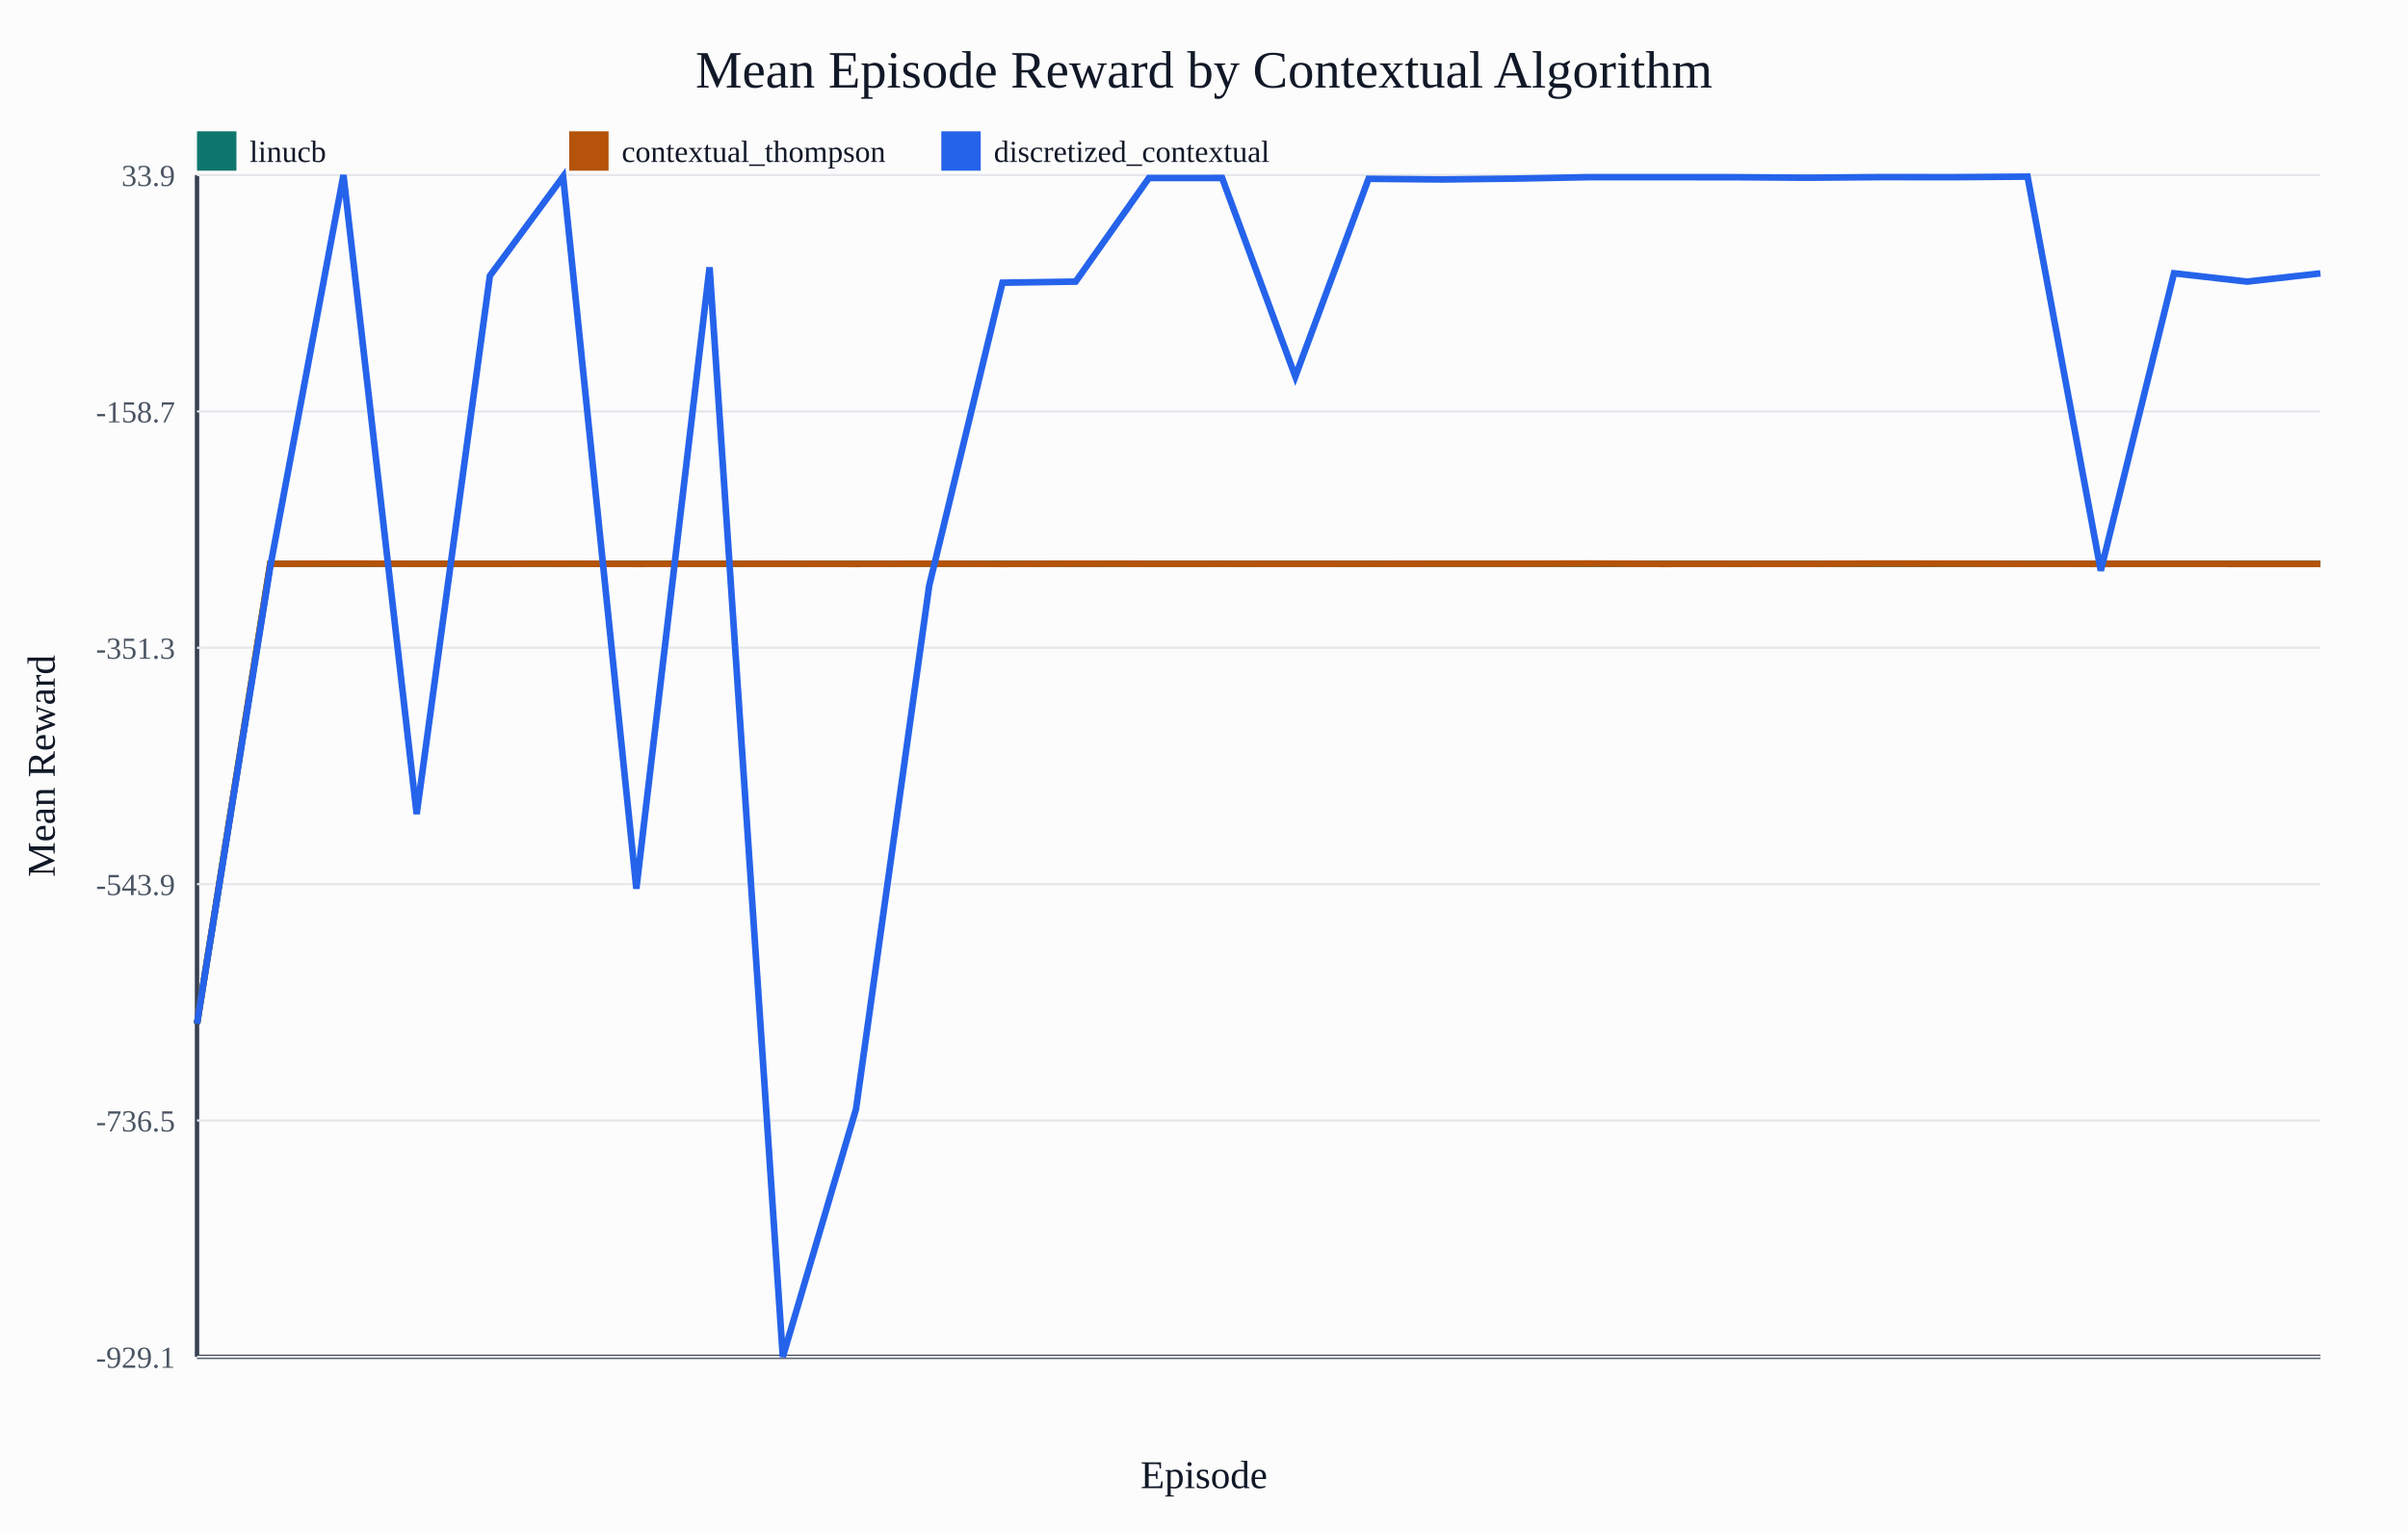
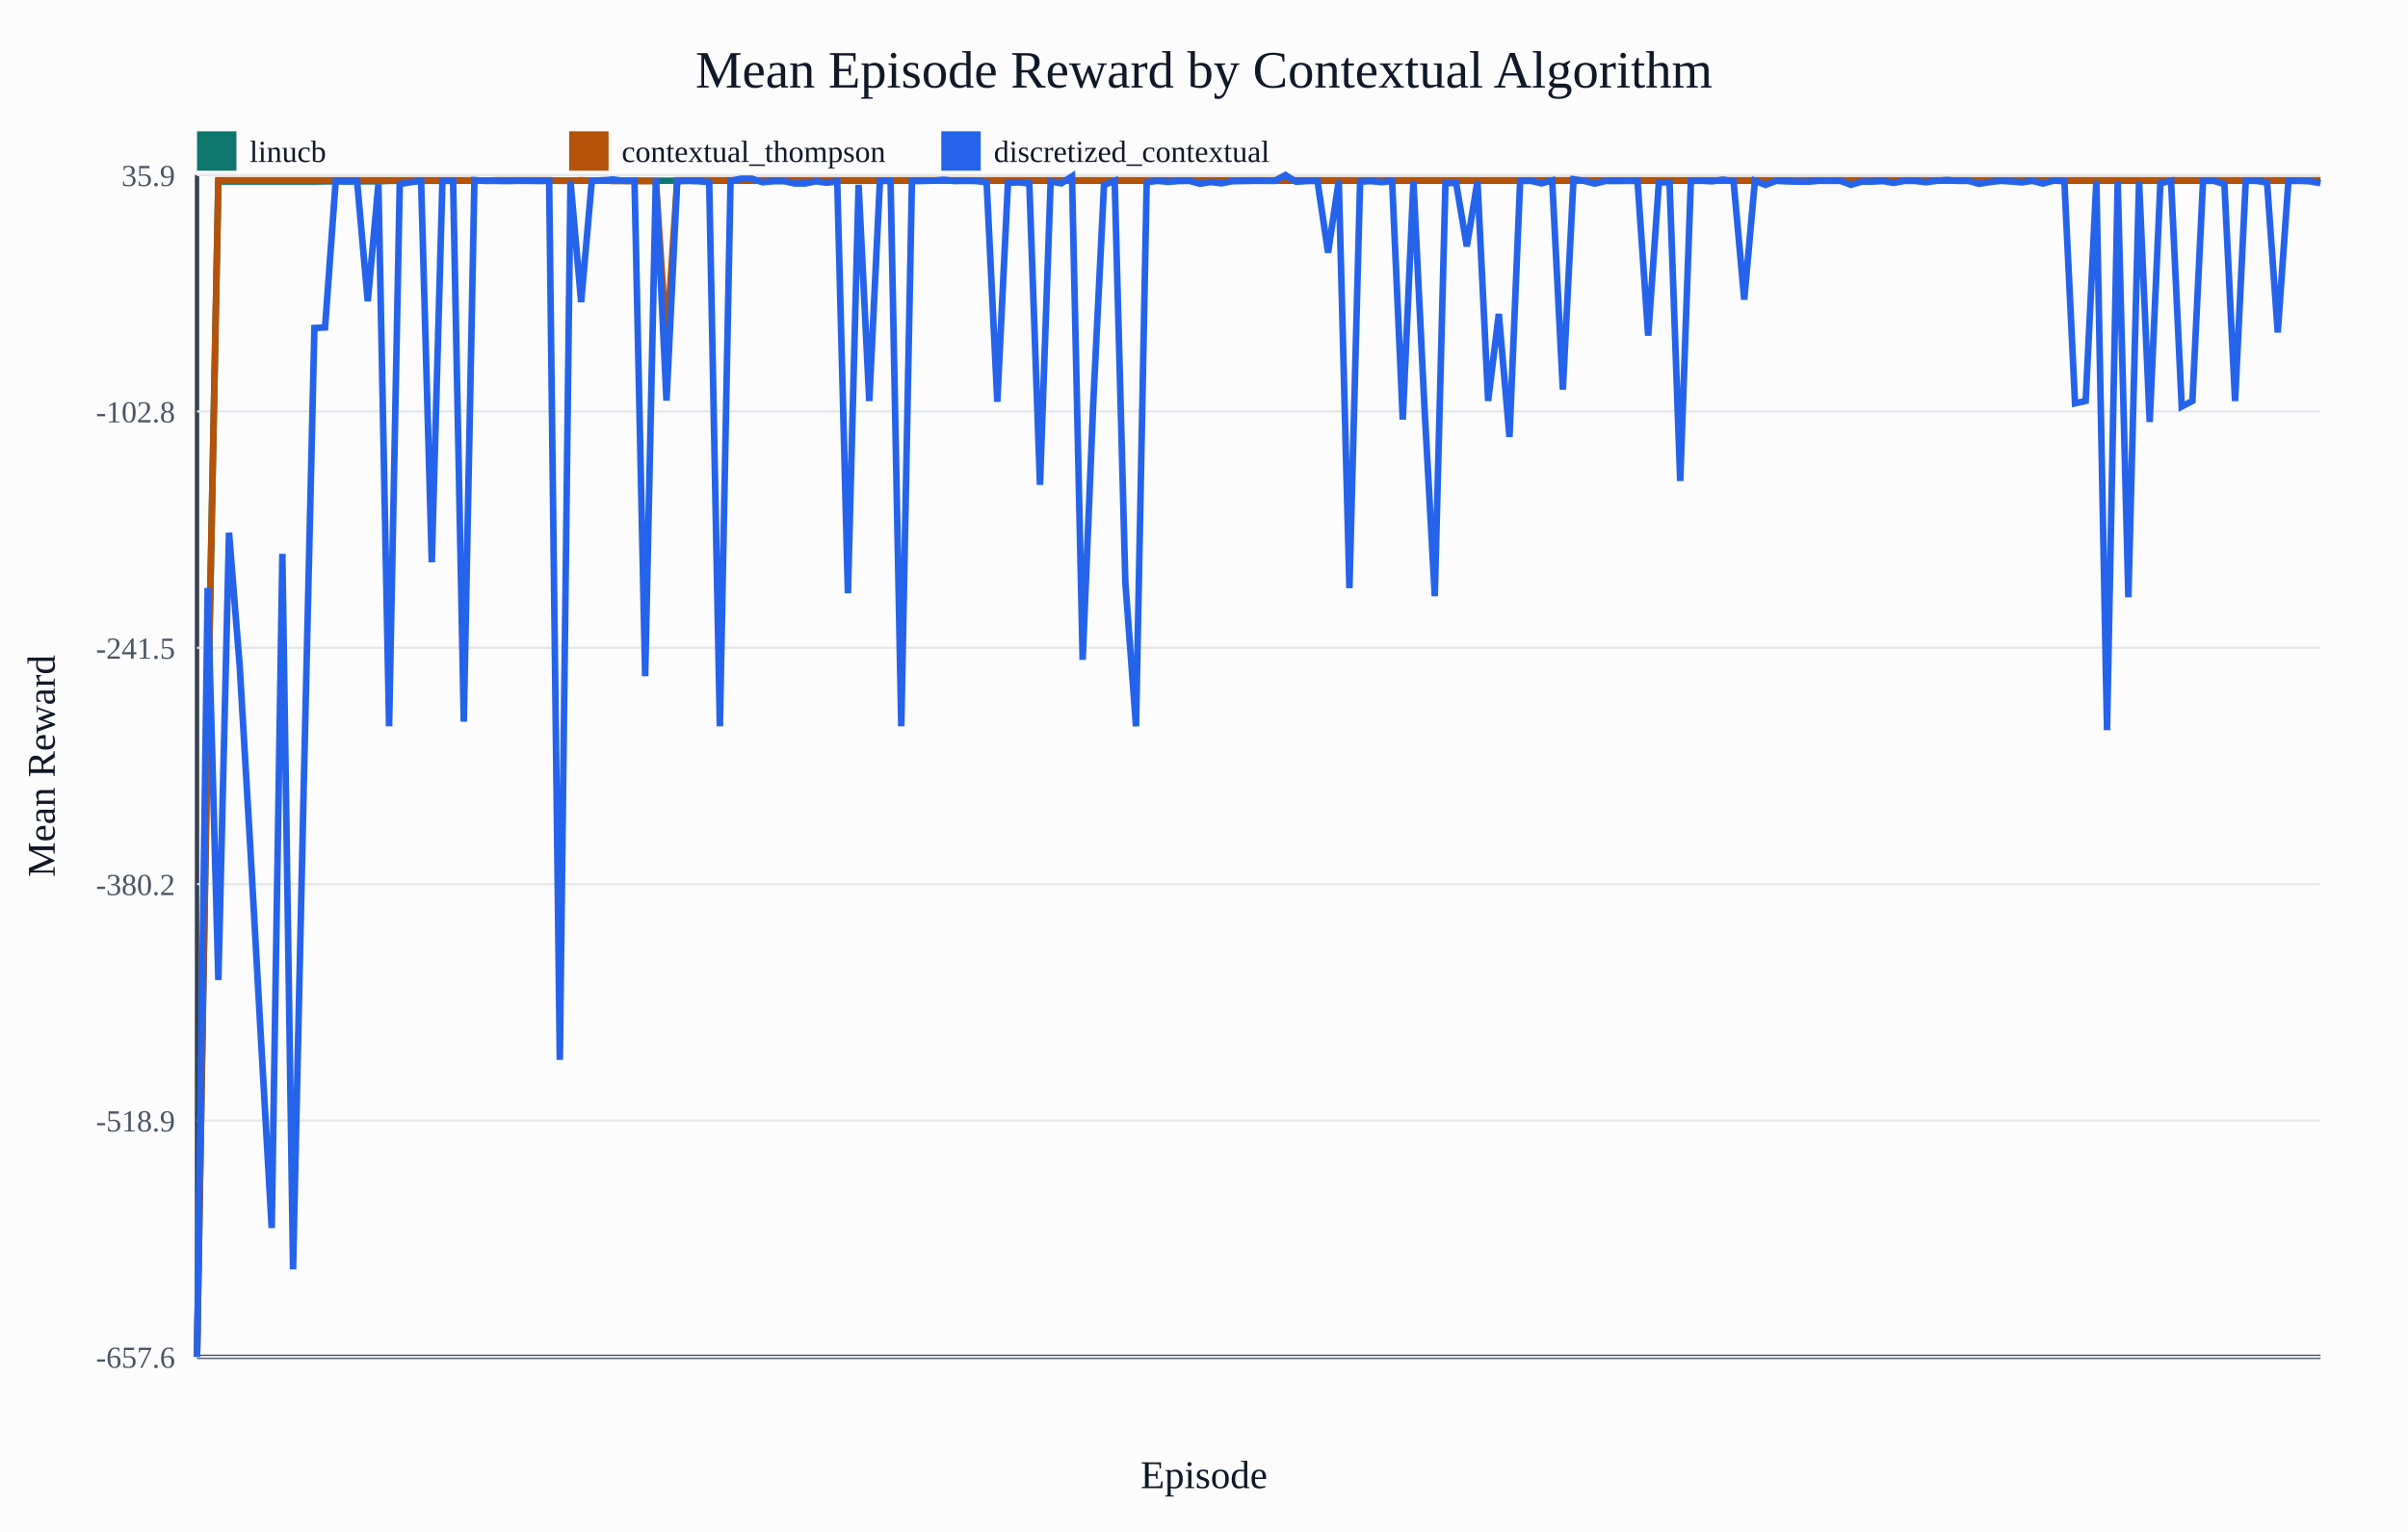
<svg xmlns="http://www.w3.org/2000/svg" width="1100" height="700">
  <rect width="100%" height="100%" fill="#fcfcfc" />
  <text x="550.0" y="40" text-anchor="middle" font-size="24" fill="#111827">Mean Episode Reward by Contextual Algorithm</text>
  <line x1="90" y1="80" x2="90" y2="620" stroke="#374151" stroke-width="2" />
  <line x1="90" y1="620" x2="1060" y2="620" stroke="#374151" stroke-width="2" />
  <text x="550.0" y="680" text-anchor="middle" font-size="18" fill="#111827">Episode</text>
  <text x="25" y="350.0" text-anchor="middle" font-size="18" transform="rotate(-90 25 350.0)" fill="#111827">Mean Reward</text>
  <line x1="90" y1="80.0" x2="1060" y2="80.0" stroke="#e5e7eb" stroke-width="1" />
-   <text x="80" y="85.0" text-anchor="end" font-size="14" fill="#4b5563">33.9</text>
+   <text x="80" y="85.0" text-anchor="end" font-size="14" fill="#4b5563">35.9</text>
  <line x1="90" y1="188.0" x2="1060" y2="188.0" stroke="#e5e7eb" stroke-width="1" />
-   <text x="80" y="193.0" text-anchor="end" font-size="14" fill="#4b5563">-158.7</text>
+   <text x="80" y="193.0" text-anchor="end" font-size="14" fill="#4b5563">-102.8</text>
  <line x1="90" y1="296.0" x2="1060" y2="296.0" stroke="#e5e7eb" stroke-width="1" />
-   <text x="80" y="301.0" text-anchor="end" font-size="14" fill="#4b5563">-351.3</text>
+   <text x="80" y="301.0" text-anchor="end" font-size="14" fill="#4b5563">-241.5</text>
  <line x1="90" y1="404.0" x2="1060" y2="404.0" stroke="#e5e7eb" stroke-width="1" />
-   <text x="80" y="409.0" text-anchor="end" font-size="14" fill="#4b5563">-543.9</text>
+   <text x="80" y="409.0" text-anchor="end" font-size="14" fill="#4b5563">-380.2</text>
  <line x1="90" y1="512.0" x2="1060" y2="512.0" stroke="#e5e7eb" stroke-width="1" />
-   <text x="80" y="517.0" text-anchor="end" font-size="14" fill="#4b5563">-736.5</text>
+   <text x="80" y="517.0" text-anchor="end" font-size="14" fill="#4b5563">-518.9</text>
  <line x1="90" y1="620.0" x2="1060" y2="620.0" stroke="#e5e7eb" stroke-width="1" />
-   <text x="80" y="625.0" text-anchor="end" font-size="14" fill="#4b5563">-929.1</text>
-   <polyline fill="none" stroke="#0f766e" stroke-width="3" points="90.00,467.76 123.45,257.65 156.90,257.66 190.34,257.62 223.79,257.62 257.24,257.63 290.69,257.60 324.14,257.62 357.59,257.59 391.03,257.62 424.48,257.59 457.93,257.58 491.38,257.63 524.83,257.62 558.28,257.59 591.72,257.63 625.17,257.59 658.62,257.63 692.07,257.58 725.52,257.63 758.97,257.59 792.41,257.63 825.86,257.64 859.31,257.63 892.76,257.61 926.21,257.59 959.66,257.69 993.10,257.58 1026.55,257.63 1060.00,257.63" />
+   <text x="80" y="625.0" text-anchor="end" font-size="14" fill="#4b5563">-657.6</text>
+   <polyline fill="none" stroke="#0f766e" stroke-width="3" points="90.00,619.99 94.87,332.27 99.75,82.95 104.62,82.95 109.50,82.95 114.37,82.95 119.25,82.95 124.12,82.95 128.99,82.95 133.87,82.95 138.74,82.95 143.62,82.95 148.49,82.87 153.37,82.87 158.24,82.87 163.12,82.84 167.99,82.84 172.86,82.84 177.74,82.63 182.61,82.63 187.49,82.60 192.36,82.60 197.24,82.60 202.11,82.60 206.98,82.58 211.86,82.58 216.73,82.58 221.61,82.58 226.48,82.58 231.36,82.58 236.23,82.58 241.11,82.58 245.98,82.58 250.85,82.58 255.73,82.58 260.60,82.58 265.48,82.58 270.35,82.58 275.23,82.58 280.10,82.58 284.97,82.58 289.85,82.58 294.72,82.58 299.60,82.58 304.47,82.58 309.35,82.58 314.22,82.58 319.10,82.58 323.97,82.58 328.84,82.58 333.72,82.58 338.59,82.58 343.47,82.58 348.34,82.58 353.22,82.58 358.09,82.58 362.96,82.58 367.84,82.58 372.71,82.58 377.59,82.58 382.46,82.58 387.34,82.58 392.21,82.58 397.09,82.58 401.96,82.58 406.83,82.58 411.71,82.58 416.58,82.58 421.46,82.58 426.33,82.58 431.21,82.58 436.08,82.58 440.95,82.58 445.83,82.58 450.70,82.58 455.58,82.58 460.45,82.58 465.33,82.58 470.20,82.58 475.08,82.58 479.95,82.58 484.82,82.58 489.70,82.58 494.57,82.58 499.45,82.58 504.32,82.58 509.20,82.58 514.07,82.58 518.94,82.58 523.82,82.58 528.69,82.58 533.57,82.58 538.44,82.58 543.32,82.58 548.19,82.58 553.07,82.58 557.94,82.58 562.81,82.58 567.69,82.58 572.56,82.58 577.44,82.58 582.31,82.58 587.19,82.58 592.06,82.58 596.93,82.58 601.81,82.58 606.68,82.58 611.56,82.58 616.43,82.58 621.31,82.58 626.18,82.58 631.06,82.58 635.93,82.58 640.80,82.58 645.68,82.58 650.55,82.58 655.43,82.58 660.30,82.58 665.18,82.58 670.05,82.58 674.92,82.58 679.80,82.58 684.67,82.58 689.55,82.58 694.42,82.58 699.30,82.58 704.17,82.58 709.05,82.58 713.92,82.58 718.79,82.58 723.67,82.58 728.54,82.58 733.42,82.58 738.29,82.58 743.17,82.58 748.04,82.58 752.91,82.58 757.79,82.58 762.66,82.58 767.54,82.58 772.41,82.58 777.29,82.58 782.16,82.58 787.04,82.58 791.91,82.58 796.78,82.58 801.66,82.58 806.53,82.58 811.41,82.58 816.28,82.58 821.16,82.58 826.03,82.58 830.90,82.58 835.78,82.58 840.65,82.58 845.53,82.58 850.40,82.58 855.28,82.58 860.15,82.58 865.03,82.58 869.90,82.58 874.77,82.58 879.65,82.58 884.52,82.58 889.40,82.58 894.27,82.58 899.15,82.58 904.02,82.58 908.89,82.58 913.77,82.58 918.64,82.58 923.52,82.58 928.39,82.58 933.27,82.58 938.14,82.58 943.02,82.58 947.89,82.58 952.76,82.58 957.64,82.58 962.51,82.58 967.39,82.58 972.26,82.58 977.14,82.58 982.01,82.58 986.88,82.58 991.76,82.58 996.63,82.58 1001.51,82.58 1006.38,82.58 1011.26,82.58 1016.13,82.58 1021.01,82.58 1025.88,82.58 1030.75,82.58 1035.63,82.58 1040.50,82.58 1045.38,82.58 1050.25,82.58 1055.13,82.58 1060.00,82.58" />
  <rect x="90" y="60" width="18" height="18" fill="#0f766e" />
  <text x="114" y="74" font-size="14" fill="#111827">linucb</text>
-   <polyline fill="none" stroke="#b45309" stroke-width="3" points="90.00,467.76 123.45,257.66 156.90,257.52 190.34,257.64 223.79,257.64 257.24,257.59 290.69,257.68 324.14,257.63 357.59,257.62 391.03,257.68 424.48,257.58 457.93,257.68 491.38,257.58 524.83,257.63 558.28,257.63 591.72,257.66 625.17,257.63 658.62,257.61 692.07,257.61 725.52,257.50 758.97,257.68 792.41,257.64 825.86,257.66 859.31,257.51 892.76,257.56 926.21,257.66 959.66,257.65 993.10,257.63 1026.55,257.69 1060.00,257.69" />
+   <polyline fill="none" stroke="#b45309" stroke-width="3" points="90.00,620.00 94.87,331.69 99.75,82.36 104.62,82.36 109.50,82.36 114.37,82.36 119.25,82.36 124.12,82.36 128.99,82.36 133.87,82.36 138.74,82.36 143.62,82.36 148.49,82.36 153.37,82.36 158.24,82.36 163.12,82.36 167.99,82.36 172.86,82.36 177.74,82.36 182.61,82.36 187.49,82.36 192.36,82.36 197.24,82.36 202.11,82.36 206.98,82.36 211.86,82.36 216.73,82.36 221.61,82.61 226.48,82.36 231.36,82.36 236.23,82.36 241.11,82.36 245.98,82.36 250.85,82.36 255.73,82.61 260.60,82.61 265.48,82.36 270.35,82.61 275.23,82.36 280.10,82.70 284.97,82.70 289.85,82.73 294.72,82.73 299.60,82.74 304.47,156.50 309.35,82.36 314.22,82.36 319.10,82.36 323.97,82.36 328.84,82.36 333.72,82.36 338.59,82.36 343.47,82.36 348.34,82.36 353.22,82.36 358.09,82.36 362.96,82.36 367.84,82.36 372.71,82.36 377.59,82.36 382.46,82.36 387.34,82.36 392.21,82.36 397.09,82.36 401.96,82.36 406.83,82.36 411.71,82.36 416.58,82.36 421.46,82.36 426.33,82.36 431.21,82.36 436.08,82.36 440.95,82.36 445.83,82.36 450.70,82.36 455.58,82.36 460.45,82.36 465.33,82.36 470.20,82.36 475.08,82.36 479.95,82.36 484.82,82.36 489.70,82.36 494.57,82.36 499.45,82.36 504.32,82.36 509.20,82.36 514.07,82.36 518.94,82.36 523.82,82.36 528.69,82.36 533.57,82.36 538.44,82.36 543.32,82.36 548.19,82.36 553.07,82.36 557.94,82.36 562.81,82.36 567.69,82.36 572.56,82.36 577.44,82.36 582.31,82.36 587.19,82.36 592.06,82.36 596.93,82.36 601.81,82.36 606.68,82.36 611.56,82.36 616.43,82.36 621.31,82.36 626.18,82.36 631.06,82.36 635.93,82.36 640.80,82.36 645.68,82.36 650.55,82.36 655.43,82.36 660.30,82.36 665.18,82.36 670.05,82.36 674.92,82.36 679.80,82.36 684.67,82.36 689.55,82.36 694.42,82.36 699.30,82.36 704.17,82.36 709.05,82.36 713.92,82.36 718.79,82.36 723.67,82.36 728.54,82.36 733.42,82.36 738.29,82.36 743.17,82.36 748.04,82.36 752.91,82.36 757.79,82.36 762.66,82.36 767.54,82.36 772.41,82.36 777.29,82.36 782.16,82.36 787.04,82.36 791.91,82.36 796.78,82.36 801.66,82.36 806.53,82.36 811.41,82.36 816.28,82.36 821.16,82.36 826.03,82.36 830.90,82.36 835.78,82.36 840.65,82.36 845.53,82.36 850.40,82.36 855.28,82.36 860.15,82.36 865.03,82.36 869.90,82.36 874.77,82.36 879.65,82.36 884.52,82.36 889.40,82.36 894.27,82.36 899.15,82.36 904.02,82.36 908.89,82.36 913.77,82.36 918.64,82.36 923.52,82.36 928.39,82.36 933.27,82.36 938.14,82.36 943.02,82.36 947.89,82.36 952.76,82.36 957.64,82.36 962.51,82.36 967.39,82.36 972.26,82.36 977.14,82.36 982.01,82.36 986.88,82.36 991.76,82.36 996.63,82.36 1001.51,82.36 1006.38,82.36 1011.26,82.36 1016.13,82.36 1021.01,82.36 1025.88,82.36 1030.75,82.36 1035.63,82.36 1040.50,82.36 1045.38,82.36 1050.25,82.36 1055.13,82.36 1060.00,82.36" />
  <rect x="260" y="60" width="18" height="18" fill="#b45309" />
  <text x="284" y="74" font-size="14" fill="#111827">contextual_thompson</text>
-   <polyline fill="none" stroke="#2563eb" stroke-width="3" points="90.00,467.77 123.45,259.00 156.90,80.00 190.34,371.97 223.79,126.03 257.24,80.68 290.69,406.09 324.14,122.15 357.59,620.00 391.03,506.85 424.48,267.56 457.93,129.18 491.38,128.68 524.83,81.34 558.28,81.33 591.72,172.07 625.17,81.71 658.62,82.01 692.07,81.62 725.52,80.96 758.97,80.96 792.41,80.98 825.86,81.21 859.31,80.93 892.76,80.96 926.21,80.71 959.66,260.77 993.10,124.88 1026.55,128.68 1060.00,124.91" />
+   <polyline fill="none" stroke="#2563eb" stroke-width="3" points="90.00,620.00 94.87,268.65 99.75,447.81 104.62,243.42 109.50,304.39 114.37,387.74 119.25,475.44 124.12,561.14 128.99,253.07 133.87,580.01 138.74,359.74 143.62,149.86 148.49,149.62 153.37,82.54 158.24,82.95 163.12,82.80 167.99,137.66 172.86,84.26 177.74,331.87 182.61,84.07 187.49,83.29 192.36,82.64 197.24,256.92 202.11,82.56 206.98,82.61 211.86,329.75 216.73,82.32 221.61,82.61 226.48,82.63 231.36,82.70 236.23,82.61 241.11,82.61 245.98,82.68 250.85,82.61 255.73,484.31 260.60,82.72 265.48,138.02 270.35,82.64 275.23,82.41 280.10,82.03 284.97,82.61 289.85,82.61 294.72,309.00 299.60,81.53 304.47,183.07 309.35,82.82 314.22,82.62 319.10,82.81 323.97,83.21 328.84,331.87 333.72,82.61 338.59,81.66 343.47,81.66 348.34,83.27 353.22,82.81 358.09,82.75 362.96,83.83 367.84,83.82 372.71,82.85 377.59,83.49 382.46,82.92 387.34,271.08 392.21,84.45 397.09,183.25 401.96,82.61 406.83,82.66 411.71,331.89 416.58,82.68 421.46,82.68 426.33,82.51 431.21,82.13 436.08,82.71 440.95,82.61 445.83,82.68 450.70,83.33 455.58,183.57 460.45,83.50 465.33,83.33 470.20,83.80 475.08,221.56 479.95,82.99 484.82,83.77 489.70,80.60 494.57,301.50 499.45,183.19 504.32,84.51 509.20,82.61 514.07,266.13 518.94,331.88 523.82,83.29 528.69,82.61 533.57,83.11 538.44,82.70 543.32,82.63 548.19,83.95 553.07,83.19 557.94,83.77 562.81,82.81 567.69,82.69 572.56,82.61 577.44,82.61 582.31,82.63 587.19,80.00 592.06,83.03 596.93,82.71 601.81,82.61 606.68,115.43 611.56,82.60 616.43,268.73 621.31,83.01 626.18,82.74 631.06,83.21 635.93,82.75 640.80,191.72 645.68,82.78 650.55,183.05 655.43,272.44 660.30,83.62 665.18,83.62 670.05,112.59 674.92,82.81 679.80,183.19 684.67,143.45 689.55,199.64 694.42,82.69 699.30,82.61 704.17,83.77 709.05,82.46 713.92,178.03 718.79,81.91 723.67,82.62 728.54,83.92 733.42,82.66 738.29,82.70 743.17,82.64 748.04,82.61 752.91,153.41 757.79,83.35 762.66,83.32 767.54,219.79 772.41,82.61 777.29,82.56 782.16,82.83 787.04,82.09 791.91,82.80 796.78,136.91 801.66,82.61 806.53,84.48 811.41,82.61 816.28,82.88 821.16,83.00 826.03,83.03 830.90,82.57 835.78,82.61 840.65,82.61 845.53,84.45 850.40,83.01 855.28,82.99 860.15,82.71 865.03,83.57 869.90,82.63 874.77,82.63 879.65,83.29 884.52,82.61 889.40,82.23 894.27,82.62 899.15,82.61 904.02,83.99 908.89,83.23 913.77,82.61 918.64,82.91 923.52,83.33 928.39,82.61 933.27,83.88 938.14,82.49 943.02,82.73 947.89,184.31 952.76,183.19 957.64,82.63 962.51,333.63 967.39,82.75 972.26,272.92 977.14,82.81 982.01,192.82 986.88,83.77 991.76,82.61 996.63,185.78 1001.51,183.19 1006.38,82.61 1011.26,82.61 1016.13,84.13 1021.01,183.26 1025.88,82.53 1030.75,82.63 1035.63,83.41 1040.50,151.93 1045.38,82.68 1050.25,82.61 1055.13,82.81 1060.00,83.70" />
  <rect x="430" y="60" width="18" height="18" fill="#2563eb" />
  <text x="454" y="74" font-size="14" fill="#111827">discretized_contextual</text>
</svg>
